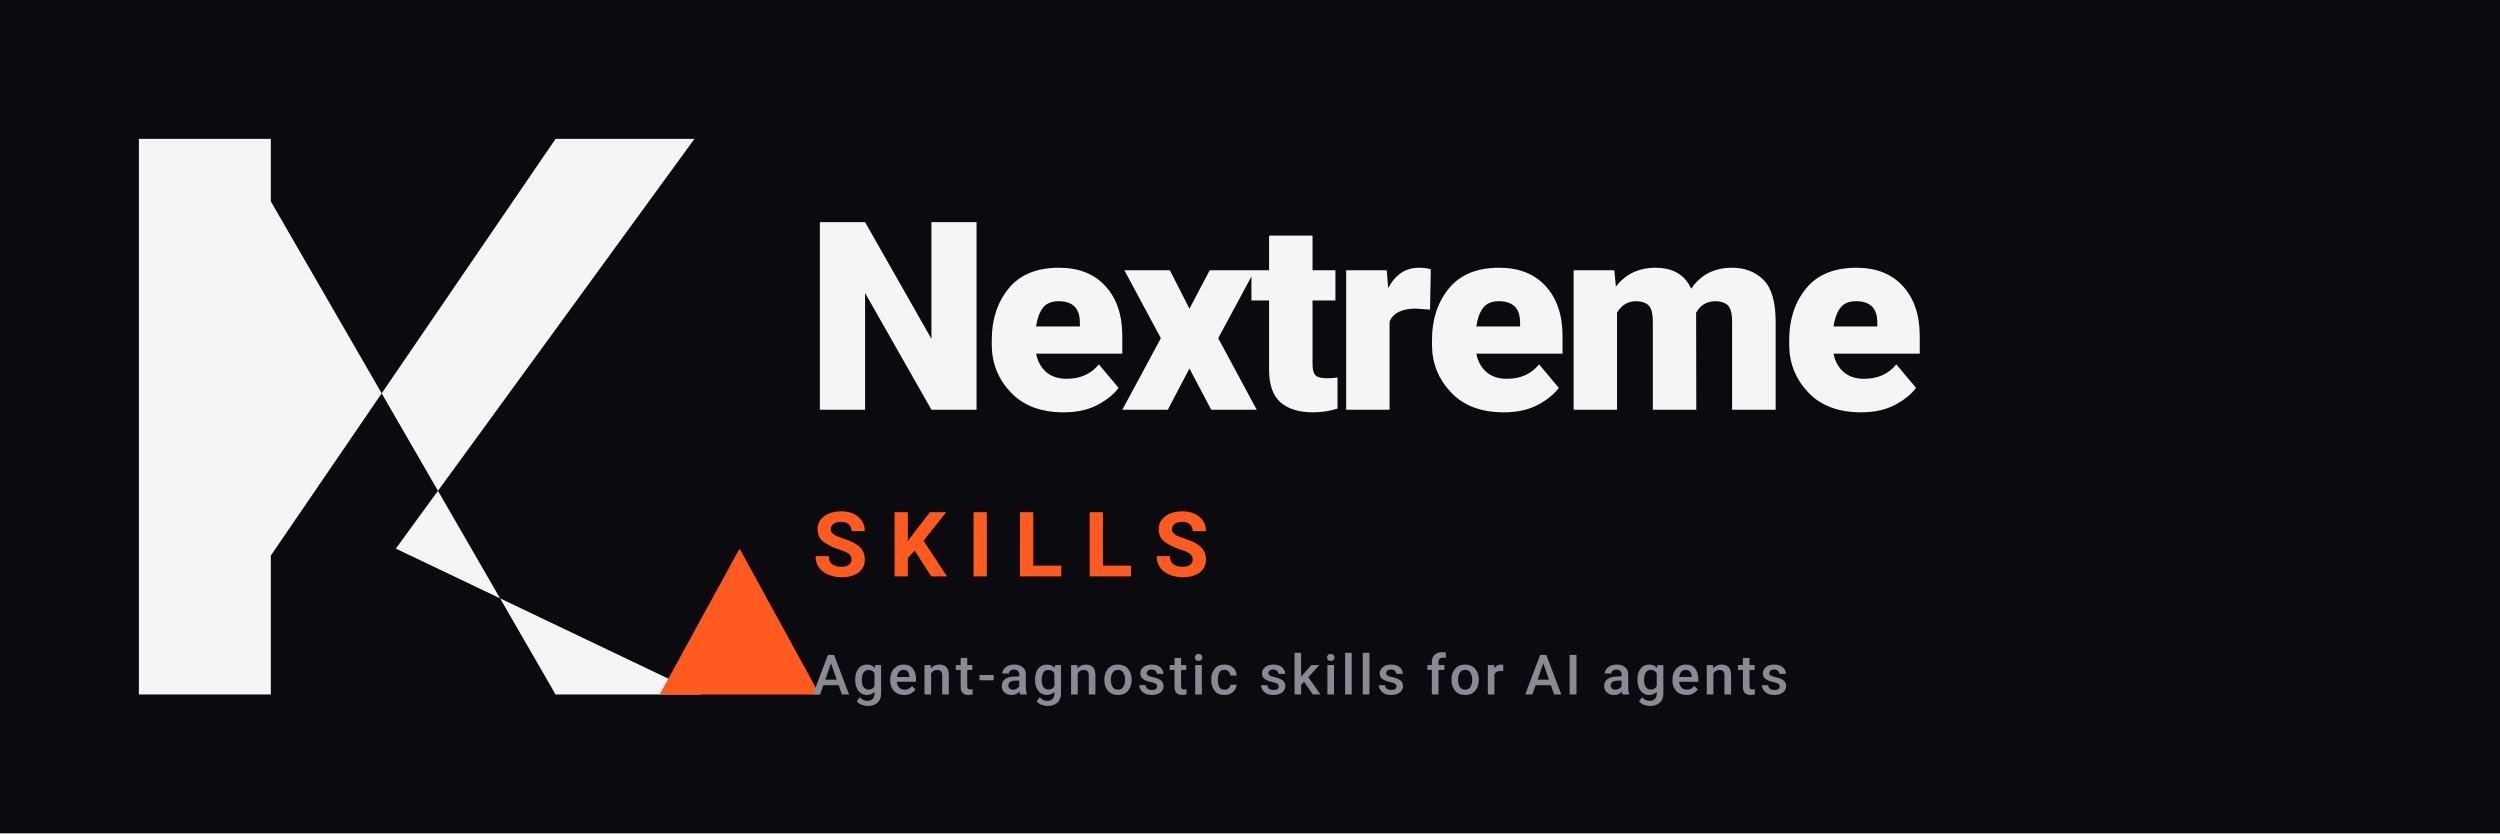
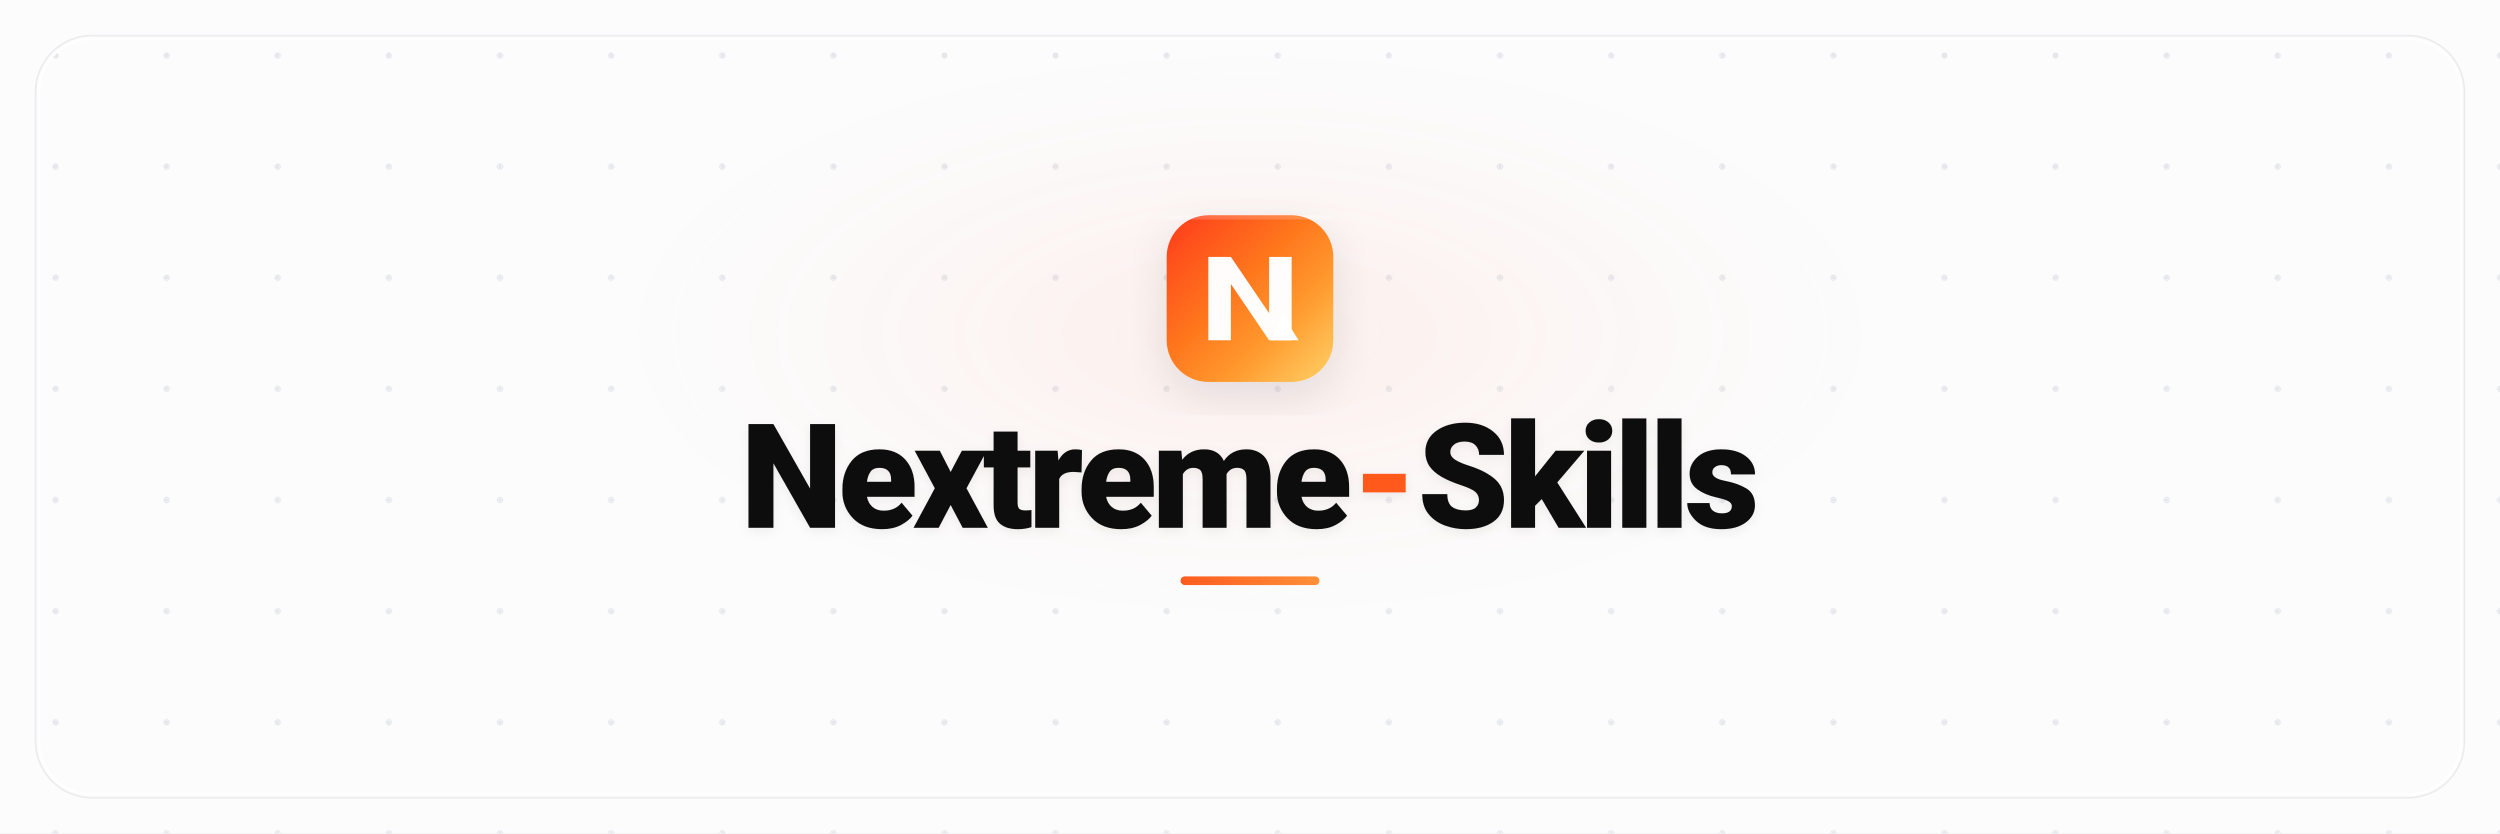
- <svg xmlns="http://www.w3.org/2000/svg" viewBox="0 0 720 240" role="img" aria-label="Nextreme Skills">
-   <rect width="720" height="240" fill="#0b0b0f" />
-   <g transform="translate(40 40)">
-     <path d="M0 160 V0 H38 V120 L120 0 H160 L74 118 L162 160 H120 L38 18 V160 Z" fill="#f5f5f7" />
-     <path d="M150 160 L196 160 L173 118 Z" fill="#ff5a1f" />
+ <svg xmlns="http://www.w3.org/2000/svg" viewBox="0 0 720 240" preserveAspectRatio="xMidYMid meet" role="img" aria-label="Nextreme-Skills">
+   <defs>
+     <linearGradient id="nxt-accent" x1="0%" y1="0%" x2="100%" y2="100%">
+       <stop offset="0%" stop-color="#ff3b1f" />
+       <stop offset="22%" stop-color="#ff5a1f" />
+       <stop offset="45%" stop-color="#ff7a1f" />
+       <stop offset="68%" stop-color="#ff9a2e" />
+       <stop offset="85%" stop-color="#ffb84d" />
+       <stop offset="100%" stop-color="#ffd06a" />
+     </linearGradient>
+     <linearGradient id="nxt-accent-soft" x1="0%" y1="0%" x2="100%" y2="0%">
+       <stop offset="0%" stop-color="#ff5a1f" stop-opacity="1" />
+       <stop offset="100%" stop-color="#ff8a2e" stop-opacity="0.95" />
+     </linearGradient>
+     <radialGradient id="nxt-glow" cx="50%" cy="50%" r="50%">
+       <stop offset="0%" stop-color="#ff5a1f" stop-opacity="0.08" />
+       <stop offset="55%" stop-color="#ff5a1f" stop-opacity="0.03" />
+       <stop offset="100%" stop-color="#ff5a1f" stop-opacity="0" />
+     </radialGradient>
+     <pattern id="nxt-dots" width="32" height="32" patternUnits="userSpaceOnUse">
+       <circle cx="16" cy="16" r="0.9" fill="#e5e7eb" />
+     </pattern>
+     <filter id="nxt-logo-shadow" x="-20%" y="-20%" width="140%" height="140%" color-interpolation-filters="linearRGB">
+       <feDropShadow dx="0" dy="4" stdDeviation="6" flood-color="#1e1e28" flood-opacity="0.10" />
+     </filter>
+     <filter id="nxt-text-shadow" x="-10%" y="-10%" width="120%" height="120%" color-interpolation-filters="linearRGB">
+       <feDropShadow dx="0" dy="1" stdDeviation="1.5" flood-color="#0a0a0f" flood-opacity="0.06" />
+     </filter>
+   </defs>
+   <g id="background">
+     <rect x="0" y="0" width="720" height="240" fill="#fcfcfd" />
+     <rect x="0" y="0" width="720" height="240" fill="url(#nxt-dots)" opacity="1" />
+     <ellipse cx="360" cy="96" rx="180" ry="82" fill="url(#nxt-glow)" />
  </g>
-   <text x="232" y="118" font-family="ui-sans-serif, system-ui, -apple-system, Segoe UI, Roboto, Helvetica, Arial, sans-serif" font-size="76" font-weight="800" letter-spacing="-2" fill="#f5f5f7">Nextreme</text>
-   <text x="234" y="166" font-family="ui-sans-serif, system-ui, -apple-system, Segoe UI, Roboto, Helvetica, Arial, sans-serif" font-size="26" font-weight="600" letter-spacing="6" fill="#ff5a1f">SKILLS</text>
-   <text x="234" y="200" font-family="ui-sans-serif, system-ui, -apple-system, Segoe UI, Roboto, Helvetica, Arial, sans-serif" font-size="16" font-weight="500" letter-spacing="1" fill="#8a8a93">Agent-agnostic skills for AI agents</text>
+   <g id="containers">
+     <rect x="10.5" y="10.5" width="699" height="219" rx="16" fill="none" stroke="#ececef" stroke-width="1" />
+     <rect x="11" y="11" width="698" height="218" rx="15.5" fill="none" stroke="#ffffff" stroke-width="1" opacity="0.9" />
+   </g>
+   <g id="nodes">
+     <g transform="translate(336 62)" filter="url(#nxt-logo-shadow)">
+       <rect x="0" y="0" width="48" height="48" rx="12" fill="url(#nxt-accent)" />
+       <path d="M12 36 L12 12 L18.5 12 L29.5 28.2 L29.5 12 L36 12 L36 36 L29.5 36 L18.5 19.8 L18.5 36 Z" fill="#ffffff" opacity="0.98" />
+       <path d="M30.2 36 L38 36 L33.4 28.6 Z" fill="#ffffff" opacity="0.98" />
+       <rect x="0" y="0" width="48" height="1.2" rx="0.6" fill="#ffffff" opacity="0.18" />
+     </g>
+   </g>
+   <g id="labels">
+     <text x="360" y="152" text-anchor="middle" font-family="ui-sans-serif, system-ui, -apple-system, Segoe UI, Roboto, Helvetica, Arial, sans-serif" font-size="42" font-weight="800" letter-spacing="-1.4" fill="#0a0a0f" filter="url(#nxt-text-shadow)">Nextreme<tspan fill="#ff5a1f" font-weight="800">-</tspan>Skills</text>
+   </g>
+   <g id="connections">
+     <rect x="340" y="166" width="40" height="2.5" rx="1.25" fill="url(#nxt-accent-soft)" />
+   </g>
</svg>
